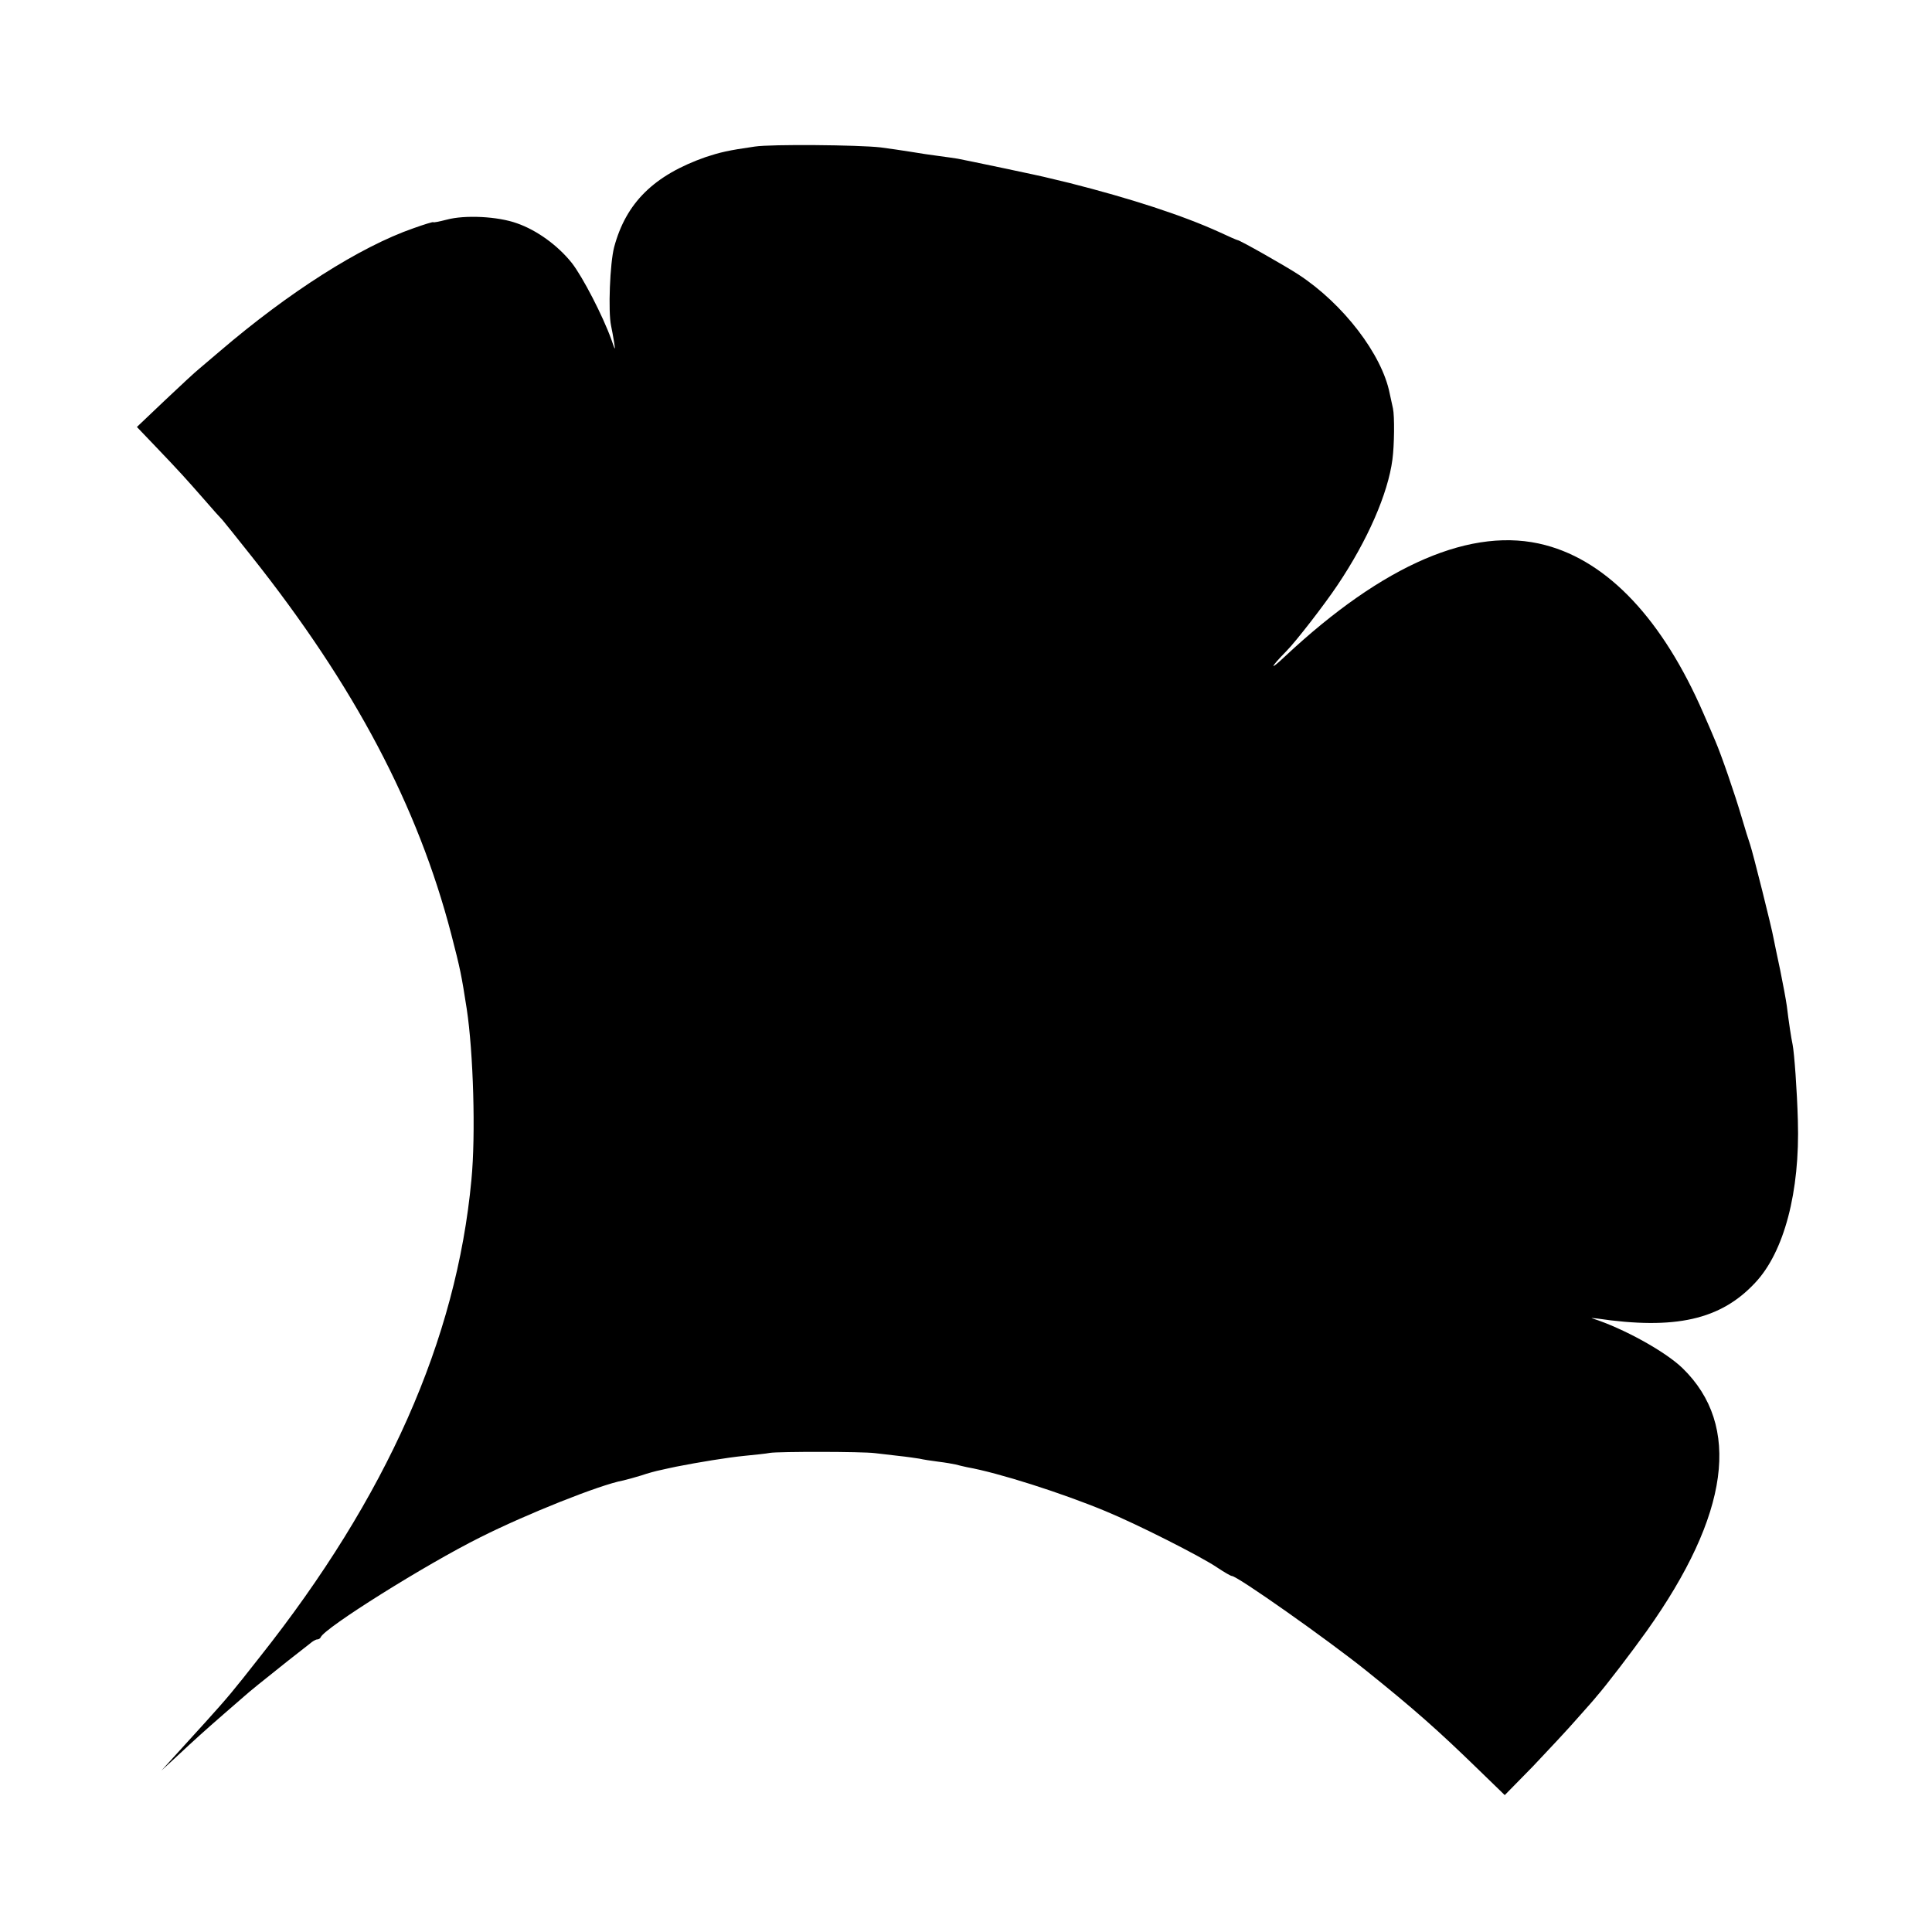
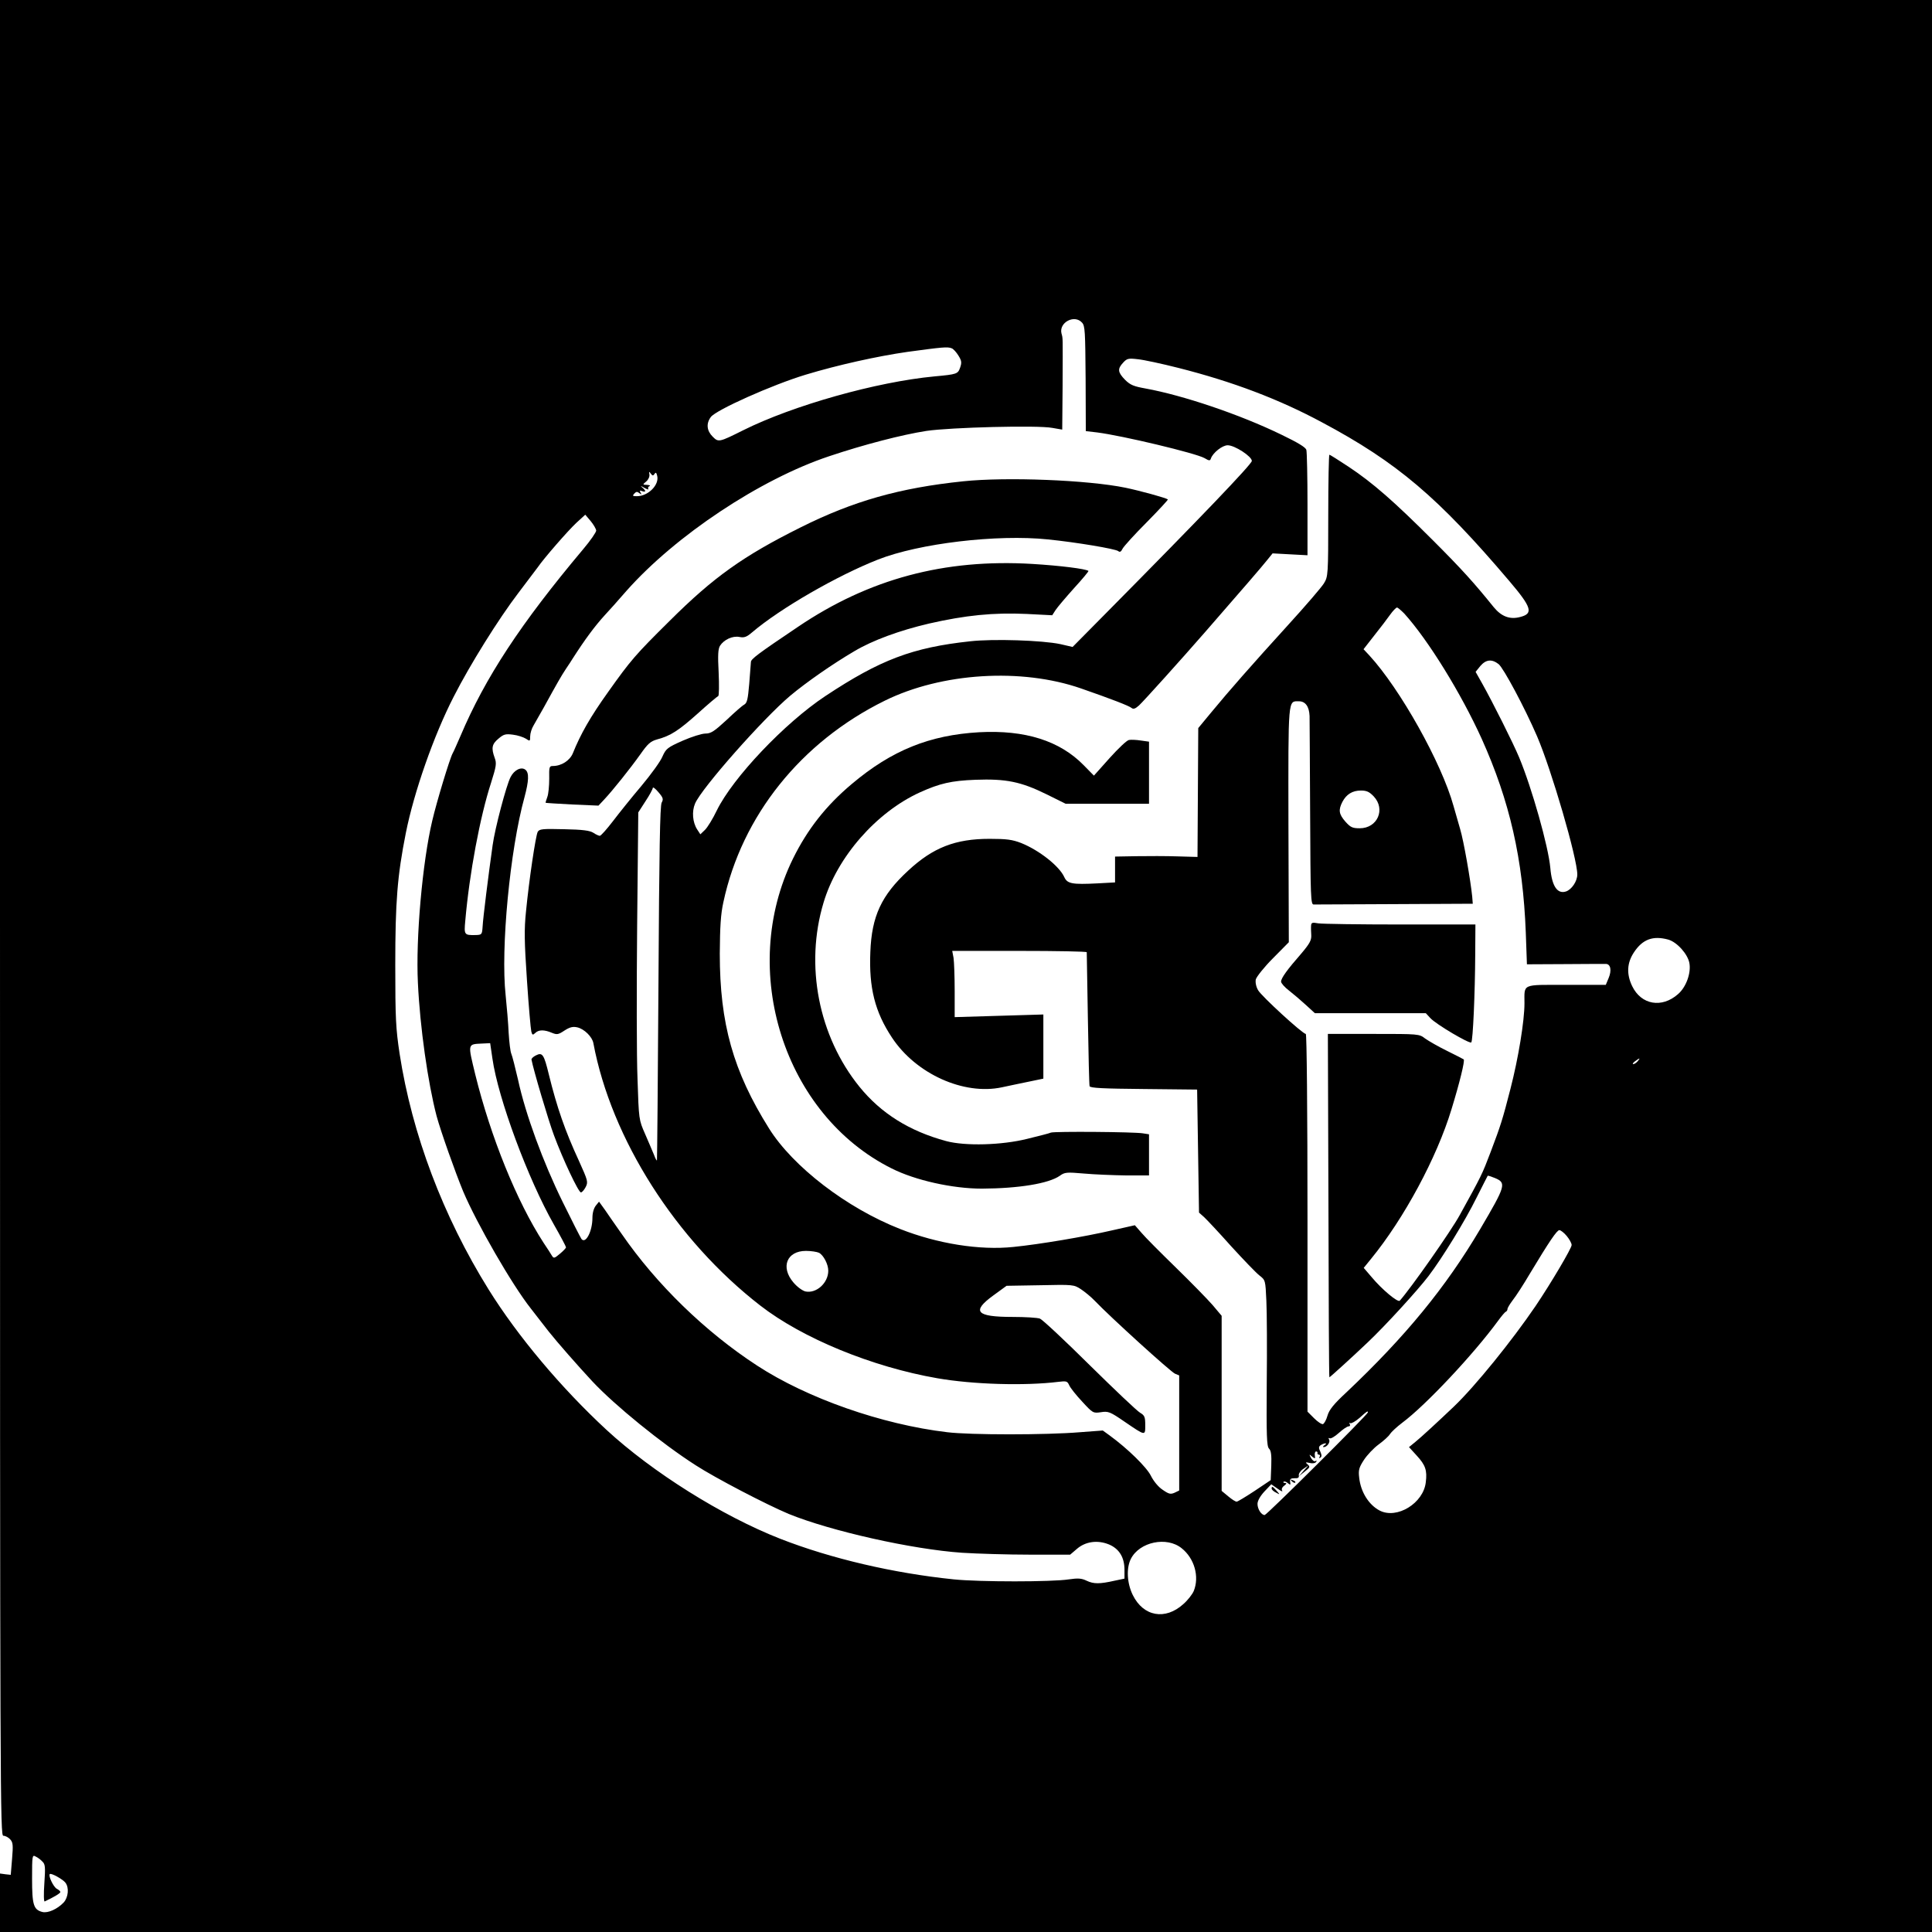
- <svg xmlns="http://www.w3.org/2000/svg" version="1.0" width="700pt" height="700pt" viewBox="0 0 700 700" preserveAspectRatio="xMidYMid meet">
-   <g transform="translate(0,700) scale(0.1,-0.1)" fill="#000000" stroke="none">
-     <path d="M2735 6469 c-98 -14 -126 -21 -178 -38 -188 -66 -289 -166 -332 -327 -15 -58 -22 -232 -11 -284 3 -14 8 -41 11 -60 5 -32 4 -31 -10 10 -31 86 -104 227 -143 277 -51 64 -127 119 -199 144 -69 25 -189 31 -255 13 -27 -7 -48 -11 -48 -9 0 2 -33 -8 -72 -22 -193 -67 -452 -232 -702 -446 -27 -23 -60 -51 -73 -62 -14 -11 -70 -63 -126 -116 l-101 -96 66 -69 c90 -94 114 -121 178 -194 30 -35 60 -68 66 -74 5 -6 53 -65 105 -131 374 -471 603 -905 724 -1370 33 -127 37 -148 56 -270 24 -157 33 -457 17 -620 -54 -579 -307 -1149 -767 -1729 -98 -125 -114 -144 -196 -235 -54 -59 -60 -66 -120 -132 l-40 -44 50 46 c76 71 104 96 175 158 36 31 70 61 76 66 14 13 72 60 154 125 36 28 73 57 83 65 9 8 21 15 26 15 5 0 11 3 13 8 14 34 381 264 578 362 167 84 435 191 518 206 13 3 42 11 65 18 23 8 56 17 72 20 17 4 41 9 55 12 81 16 185 33 245 39 39 4 81 8 95 11 32 5 334 5 380 -1 19 -2 58 -7 86 -10 29 -3 62 -8 75 -10 13 -3 44 -8 69 -11 25 -3 53 -8 62 -10 10 -3 29 -7 42 -10 113 -20 342 -93 501 -159 112 -46 346 -164 406 -205 24 -16 48 -30 52 -30 20 0 346 -230 487 -343 173 -139 259 -215 403 -355 l99 -96 102 104 c55 58 128 136 161 174 33 37 65 73 70 80 32 36 129 163 181 236 301 423 344 745 130 953 -63 61 -216 145 -326 180 -8 2 -1 2 15 0 284 -42 449 -5 574 129 105 111 163 330 155 588 -3 110 -13 245 -19 275 -5 23 -14 82 -21 140 -3 22 -14 81 -24 130 -11 50 -21 101 -24 115 -6 36 -75 311 -85 340 -5 14 -19 59 -31 100 -24 82 -74 227 -95 275 -7 17 -26 62 -43 100 -147 339 -345 550 -573 610 -263 70 -586 -69 -944 -404 -57 -54 -54 -41 5 19 35 35 140 171 186 240 109 162 183 332 199 455 7 51 8 158 2 185 -2 8 -7 33 -12 55 -28 141 -168 324 -330 430 -47 31 -213 125 -221 125 -2 0 -32 13 -66 29 -134 61 -322 122 -543 178 -33 8 -67 16 -75 18 -25 7 -303 65 -330 70 -14 2 -45 7 -70 10 -25 3 -70 10 -100 15 -30 5 -80 12 -110 16 -79 9 -396 12 -455 3z" />
+ <svg xmlns="http://www.w3.org/2000/svg" version="1.0" width="1024pt" height="1024pt" viewBox="0 0 1024 1024" preserveAspectRatio="xMidYMid meet">
+   <g transform="translate(0,1024) scale(0.1,-0.1)" fill="#000000" stroke="none">
+     <path d="M0 5375 c0 -4722 1 -4865 18 -4865 11 0 27 -9 36 -19 15 -16 16 -31 10 -103 l-7 -85 -28 3 -29 4 0 -155 0 -155 5120 0 5120 0 0 5120 0 5120 -5120 0 -5120 0 0 -4865z m5735 3155 c16 -17 17 -46 19 -297 l1 -278 60 -7 c134 -17 523 -110 569 -136 25 -15 30 -15 34 -2 11 31 61 70 89 70 37 0 128 -59 128 -83 0 -17 -275 -304 -770 -804 l-180 -182 -65 15 c-94 20 -355 29 -478 15 -306 -33 -477 -98 -767 -290 -216 -143 -491 -433 -576 -607 -21 -44 -50 -91 -63 -103 l-24 -23 -17 26 c-24 37 -29 95 -11 137 34 81 362 452 505 572 85 71 224 168 340 236 96 57 237 109 395 146 193 44 341 59 517 51 l136 -7 18 28 c10 15 54 67 98 116 44 48 78 89 76 91 -14 11 -149 28 -297 37 -466 28 -866 -79 -1242 -333 -214 -144 -250 -171 -250 -187 -1 -9 -5 -61 -9 -116 -7 -81 -11 -101 -27 -110 -10 -5 -52 -42 -94 -82 -64 -59 -82 -71 -111 -71 -19 0 -73 -17 -121 -38 -81 -36 -88 -42 -107 -84 -10 -25 -60 -94 -111 -155 -51 -60 -119 -145 -151 -187 -33 -43 -64 -78 -70 -78 -5 0 -21 7 -34 16 -19 12 -56 17 -155 19 -116 3 -131 1 -140 -14 -11 -21 -46 -256 -62 -421 -10 -96 -9 -160 5 -366 9 -137 20 -259 23 -271 5 -20 8 -20 21 -8 18 18 48 18 88 1 27 -11 34 -10 67 12 28 18 44 22 67 17 37 -8 80 -50 86 -84 95 -507 437 -1044 885 -1391 223 -173 592 -325 938 -385 189 -33 465 -41 642 -19 42 5 47 4 57 -18 6 -14 37 -53 69 -87 56 -61 58 -62 99 -56 39 6 48 3 125 -50 113 -77 110 -76 110 -18 0 42 -3 51 -27 65 -16 9 -136 123 -268 253 -132 131 -250 241 -263 246 -13 5 -78 9 -145 9 -194 0 -219 29 -102 114 l70 51 178 3 c176 4 179 3 216 -21 21 -14 54 -41 72 -60 85 -89 406 -380 427 -388 l22 -9 0 -305 0 -305 -25 -12 c-21 -9 -30 -7 -63 16 -23 15 -48 46 -62 74 -22 45 -123 144 -219 214 l-36 26 -120 -9 c-179 -15 -584 -15 -705 0 -346 41 -742 180 -1007 353 -275 179 -534 431 -718 698 -33 47 -73 104 -89 128 l-31 43 -17 -21 c-11 -14 -18 -39 -18 -65 0 -71 -36 -140 -58 -112 -5 7 -50 95 -100 197 -103 209 -197 465 -236 646 -15 65 -31 128 -36 139 -5 11 -11 61 -14 110 -2 50 -10 140 -16 200 -27 246 23 772 100 1050 23 86 25 129 5 145 -22 18 -60 -1 -79 -39 -22 -42 -83 -272 -95 -361 -22 -156 -51 -387 -53 -430 -3 -44 -4 -45 -38 -46 -59 -1 -61 1 -54 75 22 252 78 552 137 733 27 86 30 102 19 131 -19 52 -15 73 20 102 28 24 38 26 77 21 25 -3 55 -13 68 -21 22 -15 23 -14 23 12 0 16 8 42 18 58 10 17 34 59 54 95 72 131 92 166 117 204 14 21 31 46 36 55 66 103 118 173 171 231 18 19 70 77 115 129 260 293 708 591 1074 713 185 62 386 114 515 134 128 19 592 31 668 16 l52 -9 2 231 c1 272 2 249 -6 279 -14 58 69 102 109 57z m-691 -136 c9 -3 25 -21 36 -39 17 -27 18 -37 9 -63 -12 -34 -16 -36 -136 -47 -308 -29 -750 -154 -1013 -285 -130 -65 -132 -65 -163 -34 -31 31 -35 69 -10 103 25 37 325 171 503 225 172 52 380 98 540 121 185 25 212 28 234 19z m1202 -104 c288 -73 533 -166 760 -288 398 -212 617 -398 994 -842 119 -140 128 -172 58 -190 -55 -15 -100 2 -141 52 -105 130 -169 201 -322 354 -206 206 -319 305 -447 390 -53 35 -99 64 -102 64 -3 0 -6 -145 -6 -322 0 -317 -1 -324 -23 -360 -12 -20 -98 -120 -192 -223 -190 -209 -308 -343 -407 -463 l-67 -81 -2 -342 -2 -341 -106 3 c-58 2 -157 2 -218 1 l-113 -2 0 -69 0 -68 -92 -5 c-136 -7 -161 -2 -177 33 -26 58 -132 142 -229 181 -47 18 -77 22 -167 22 -181 0 -300 -46 -432 -169 -141 -130 -193 -241 -200 -431 -8 -189 24 -317 115 -454 127 -192 380 -306 582 -263 36 8 100 21 143 30 l77 16 0 170 0 170 -235 -7 -235 -7 0 138 c0 76 -3 155 -6 176 l-7 37 357 0 c196 0 356 -3 356 -7 0 -5 3 -163 6 -353 3 -190 7 -351 9 -357 3 -10 74 -13 287 -15 l283 -3 5 -326 5 -326 27 -24 c14 -13 79 -82 143 -154 65 -71 132 -141 150 -155 32 -25 32 -25 37 -135 3 -60 4 -258 2 -439 -2 -279 0 -331 12 -344 11 -10 14 -34 12 -91 l-3 -76 -85 -57 c-47 -31 -90 -57 -95 -57 -6 -1 -26 12 -45 28 l-35 29 0 464 0 464 -48 57 c-27 31 -115 121 -195 199 -81 79 -163 161 -182 184 l-35 40 -120 -27 c-147 -34 -384 -74 -523 -88 -179 -19 -403 17 -601 95 -283 111 -568 330 -695 533 -190 303 -261 556 -261 926 1 144 5 210 19 273 98 458 411 849 855 1068 302 149 725 175 1041 65 161 -56 254 -92 267 -103 10 -8 20 -5 40 13 24 22 224 244 353 392 196 225 299 344 325 377 l30 37 92 -5 93 -5 0 269 c0 148 -3 278 -6 289 -3 14 -45 39 -132 81 -222 108 -523 209 -721 245 -61 11 -80 18 -108 46 -39 40 -41 58 -10 91 20 22 28 24 78 18 31 -3 128 -24 215 -46z m-2777 -562 c6 10 10 8 14 -9 13 -48 -47 -109 -108 -109 -22 0 -24 2 -13 14 10 11 16 11 27 2 12 -9 13 -8 6 3 -6 11 -4 13 8 8 22 -8 22 2 0 20 -11 9 -6 8 11 -2 16 -9 26 -12 22 -7 -3 6 0 13 6 15 7 3 2 6 -12 7 -25 1 -25 1 -5 18 11 9 19 26 17 37 -3 17 -1 17 7 5 9 -12 13 -13 20 -2z m-309 -300 c0 -9 -31 -54 -70 -100 -331 -394 -518 -679 -649 -988 -18 -41 -36 -83 -42 -93 -15 -27 -85 -258 -108 -357 -52 -219 -88 -624 -76 -860 11 -235 53 -529 99 -705 22 -81 98 -296 141 -400 72 -170 259 -495 359 -621 25 -33 68 -87 94 -121 46 -58 153 -180 232 -265 119 -127 366 -328 547 -444 105 -68 374 -208 493 -258 223 -91 655 -188 920 -206 80 -5 241 -10 359 -10 l213 0 34 29 c46 41 111 50 172 25 54 -23 82 -68 82 -135 l0 -46 -52 -11 c-80 -18 -111 -18 -149 0 -27 13 -46 14 -94 7 -89 -14 -473 -14 -610 0 -321 33 -650 110 -919 215 -309 121 -678 353 -921 577 -243 225 -471 497 -625 744 -242 389 -406 823 -472 1250 -20 133 -23 186 -23 470 0 336 11 473 56 700 43 216 148 517 254 723 86 169 237 411 343 550 48 63 94 124 102 135 32 47 160 194 205 236 l47 43 28 -33 c16 -19 29 -42 30 -51z m4283 -440 c128 -142 301 -423 410 -663 149 -331 219 -638 234 -1028 l6 -168 201 1 c111 1 209 1 218 1 25 -1 31 -35 14 -75 l-15 -36 -209 0 c-240 0 -222 8 -222 -98 0 -94 -33 -293 -74 -452 -42 -164 -52 -195 -105 -335 -46 -121 -48 -125 -164 -335 -45 -83 -259 -388 -318 -454 -10 -11 -95 60 -149 125 l-42 49 39 48 c174 213 348 535 426 792 43 140 72 258 65 265 -1 1 -41 22 -88 45 -47 23 -99 53 -117 66 -31 24 -34 24 -273 24 l-242 0 3 -910 c1 -500 3 -910 5 -910 3 0 120 106 203 185 94 89 264 275 322 351 74 97 196 296 255 416 31 62 58 114 59 116 2 2 19 -4 39 -12 61 -26 57 -40 -79 -271 -182 -308 -396 -569 -708 -864 -68 -63 -92 -93 -101 -124 -6 -22 -17 -42 -24 -45 -7 -2 -28 12 -47 31 l-35 35 0 1001 c0 604 -4 1001 -9 1001 -17 0 -236 201 -253 232 -11 19 -15 42 -12 57 4 14 44 65 91 112 l84 85 -2 623 c-1 681 -3 654 56 654 34 0 54 -28 56 -78 0 -22 2 -256 3 -520 2 -443 3 -480 19 -479 9 0 203 1 430 2 l413 2 -3 38 c-9 88 -45 295 -64 358 -11 38 -27 93 -35 122 -63 228 -283 621 -447 799 l-30 32 57 73 c32 40 70 90 84 110 15 21 31 37 36 38 5 0 22 -15 39 -32z m500 -268 c26 -21 138 -230 204 -383 76 -177 213 -646 213 -732 0 -36 -30 -80 -60 -90 -46 -15 -75 29 -83 125 -10 113 -98 424 -165 585 -32 77 -141 294 -196 392 l-35 62 25 31 c30 35 61 38 97 10z m-4436 -734 c-9 -16 -13 -255 -17 -956 -3 -514 -7 -937 -8 -940 -2 -3 -9 11 -16 30 -8 19 -29 69 -47 110 -33 75 -33 76 -40 290 -5 118 -5 485 -2 814 l6 600 38 59 c22 33 39 65 39 71 1 6 14 -4 30 -23 25 -29 27 -37 17 -55z m3774 33 c64 -68 20 -169 -74 -169 -39 0 -49 5 -76 35 -35 40 -38 62 -16 105 21 40 53 60 98 60 31 0 45 -7 68 -31z m1561 -759 c46 -13 103 -76 112 -124 10 -53 -17 -128 -60 -165 -86 -76 -195 -57 -243 42 -31 64 -28 123 9 179 46 70 101 90 182 68z m-6232 -631 c30 -211 189 -639 325 -878 36 -63 65 -118 65 -122 0 -4 -14 -19 -32 -34 -30 -25 -33 -26 -43 -10 -5 9 -25 40 -44 68 -142 219 -280 560 -362 892 -40 166 -42 160 37 164 l42 2 12 -82z m6070 -14 c-7 -8 -17 -15 -23 -15 -6 0 -2 7 9 15 25 19 30 19 14 0z m-376 -926 c14 -17 26 -38 26 -48 0 -17 -110 -203 -191 -323 -125 -184 -320 -425 -433 -533 -82 -78 -176 -165 -205 -188 l-33 -27 41 -45 c46 -50 56 -78 48 -141 -12 -111 -153 -198 -245 -150 -57 30 -100 98 -108 174 -5 40 -1 54 25 94 17 26 52 63 78 82 26 19 54 44 60 55 7 11 36 38 65 60 125 93 378 363 507 539 19 26 38 49 43 50 4 2 8 8 8 14 0 6 13 27 28 47 16 20 57 83 91 141 103 171 143 230 156 230 7 0 25 -14 39 -31z m-3963 -89 c24 -13 49 -61 49 -95 0 -65 -63 -122 -121 -110 -16 4 -44 24 -64 48 -69 81 -35 167 67 167 27 0 58 -5 69 -10z m2909 -846 c0 -11 -536 -544 -547 -544 -18 0 -38 32 -38 59 0 16 14 41 36 65 l37 39 33 -23 c18 -13 29 -18 25 -11 -5 7 -1 18 10 26 14 11 15 14 5 15 -8 0 -11 3 -8 6 4 4 14 1 23 -7 14 -11 15 -10 12 7 -2 15 3 19 23 19 19 -1 25 3 23 15 -2 8 8 24 23 34 l28 19 -25 -28 -25 -29 31 25 c27 21 29 25 15 37 -14 12 -12 13 11 8 15 -4 30 -1 34 6 4 7 3 8 -4 4 -6 -4 -16 4 -23 16 -11 21 -11 22 5 8 16 -13 18 -12 15 5 -2 11 1 21 6 22 6 0 9 -3 8 -8 -2 -5 2 -9 8 -9 5 0 7 -5 3 -12 -4 -7 -3 -8 4 -4 8 5 8 13 0 32 -10 20 -9 27 3 35 8 5 19 9 24 9 6 0 3 -5 -5 -10 -8 -5 -10 -10 -4 -10 18 0 37 28 28 41 -4 7 -3 9 3 6 6 -4 28 9 49 28 21 19 44 35 52 35 7 0 10 5 6 12 -4 6 -3 8 3 5 5 -3 27 9 49 28 41 37 44 38 44 29z m-987 -720 c68 -54 95 -151 64 -227 -8 -18 -32 -49 -55 -69 -96 -87 -212 -66 -268 48 -31 63 -35 143 -10 192 46 90 190 120 269 56z m-6038 -1661 c15 -14 16 -30 10 -116 -4 -55 -3 -98 2 -95 47 22 83 43 83 50 0 4 -9 12 -19 17 -18 10 -46 69 -37 78 7 7 70 -28 83 -46 20 -26 15 -77 -9 -104 -34 -36 -84 -58 -113 -51 -47 12 -55 37 -55 177 0 123 1 127 19 117 11 -5 27 -17 36 -27z" />
+     <path d="M5105 7689 c-337 -35 -583 -105 -861 -244 -305 -152 -462 -264 -694 -495 -183 -181 -207 -209 -327 -378 -95 -133 -146 -223 -187 -325 -16 -38 -60 -67 -106 -67 -19 0 -20 -6 -19 -67 0 -38 -4 -81 -10 -97 -6 -16 -10 -30 -9 -31 2 -1 65 -5 142 -9 l138 -6 30 32 c45 48 138 164 192 240 40 57 54 69 89 79 71 19 113 46 216 138 54 49 103 90 108 92 4 2 5 58 2 124 -5 94 -3 125 7 142 21 33 67 54 103 47 25 -5 38 -1 68 25 148 126 450 300 666 385 218 86 631 135 901 107 149 -15 358 -50 373 -62 8 -7 15 -4 23 13 7 13 64 76 128 140 64 65 114 119 112 121 -10 8 -148 46 -225 62 -200 41 -631 58 -860 34z" />
+     <path d="M2840 4646 c-14 -7 -24 -17 -23 -22 10 -54 90 -324 119 -401 47 -127 130 -303 143 -303 6 0 17 13 25 28 14 27 12 34 -35 138 -74 160 -117 284 -160 459 -26 107 -34 119 -69 101z" />
+     <path d="M5190 6359 c-263 -15 -464 -96 -675 -274 -137 -115 -235 -240 -312 -396 -291 -592 -48 -1357 523 -1642 125 -63 323 -107 478 -107 197 1 354 27 413 68 26 19 36 20 128 12 55 -5 155 -9 223 -10 l122 0 0 109 0 109 -32 5 c-45 8 -469 11 -488 4 -8 -4 -64 -18 -125 -33 -135 -34 -330 -39 -430 -12 -196 53 -345 147 -459 287 -218 269 -291 645 -191 977 72 242 280 479 510 584 106 48 167 62 295 67 162 6 241 -10 377 -77 l101 -50 221 0 221 0 0 164 0 165 -43 6 c-24 4 -53 5 -63 3 -11 -1 -57 -45 -103 -96 l-83 -93 -54 55 c-127 130 -311 188 -554 175z" />
+     <path d="M6949 5334 c-1 -11 0 -34 1 -52 1 -26 -9 -44 -52 -95 -76 -87 -108 -131 -108 -150 0 -8 19 -30 43 -48 23 -18 63 -52 89 -76 l47 -43 294 0 294 0 24 -26 c30 -33 208 -138 217 -129 9 8 20 262 21 468 l1 157 -397 0 c-219 0 -415 3 -435 6 -33 6 -38 4 -39 -12z" />
+     <path d="M6847 2389 c7 -7 15 -10 18 -7 3 3 -2 9 -12 12 -14 6 -15 5 -6 -5z" />
+     <path d="M6740 2350 c0 -5 10 -15 23 -21 22 -12 22 -12 3 10 -21 23 -26 26 -26 11z" />
  </g>
</svg>
